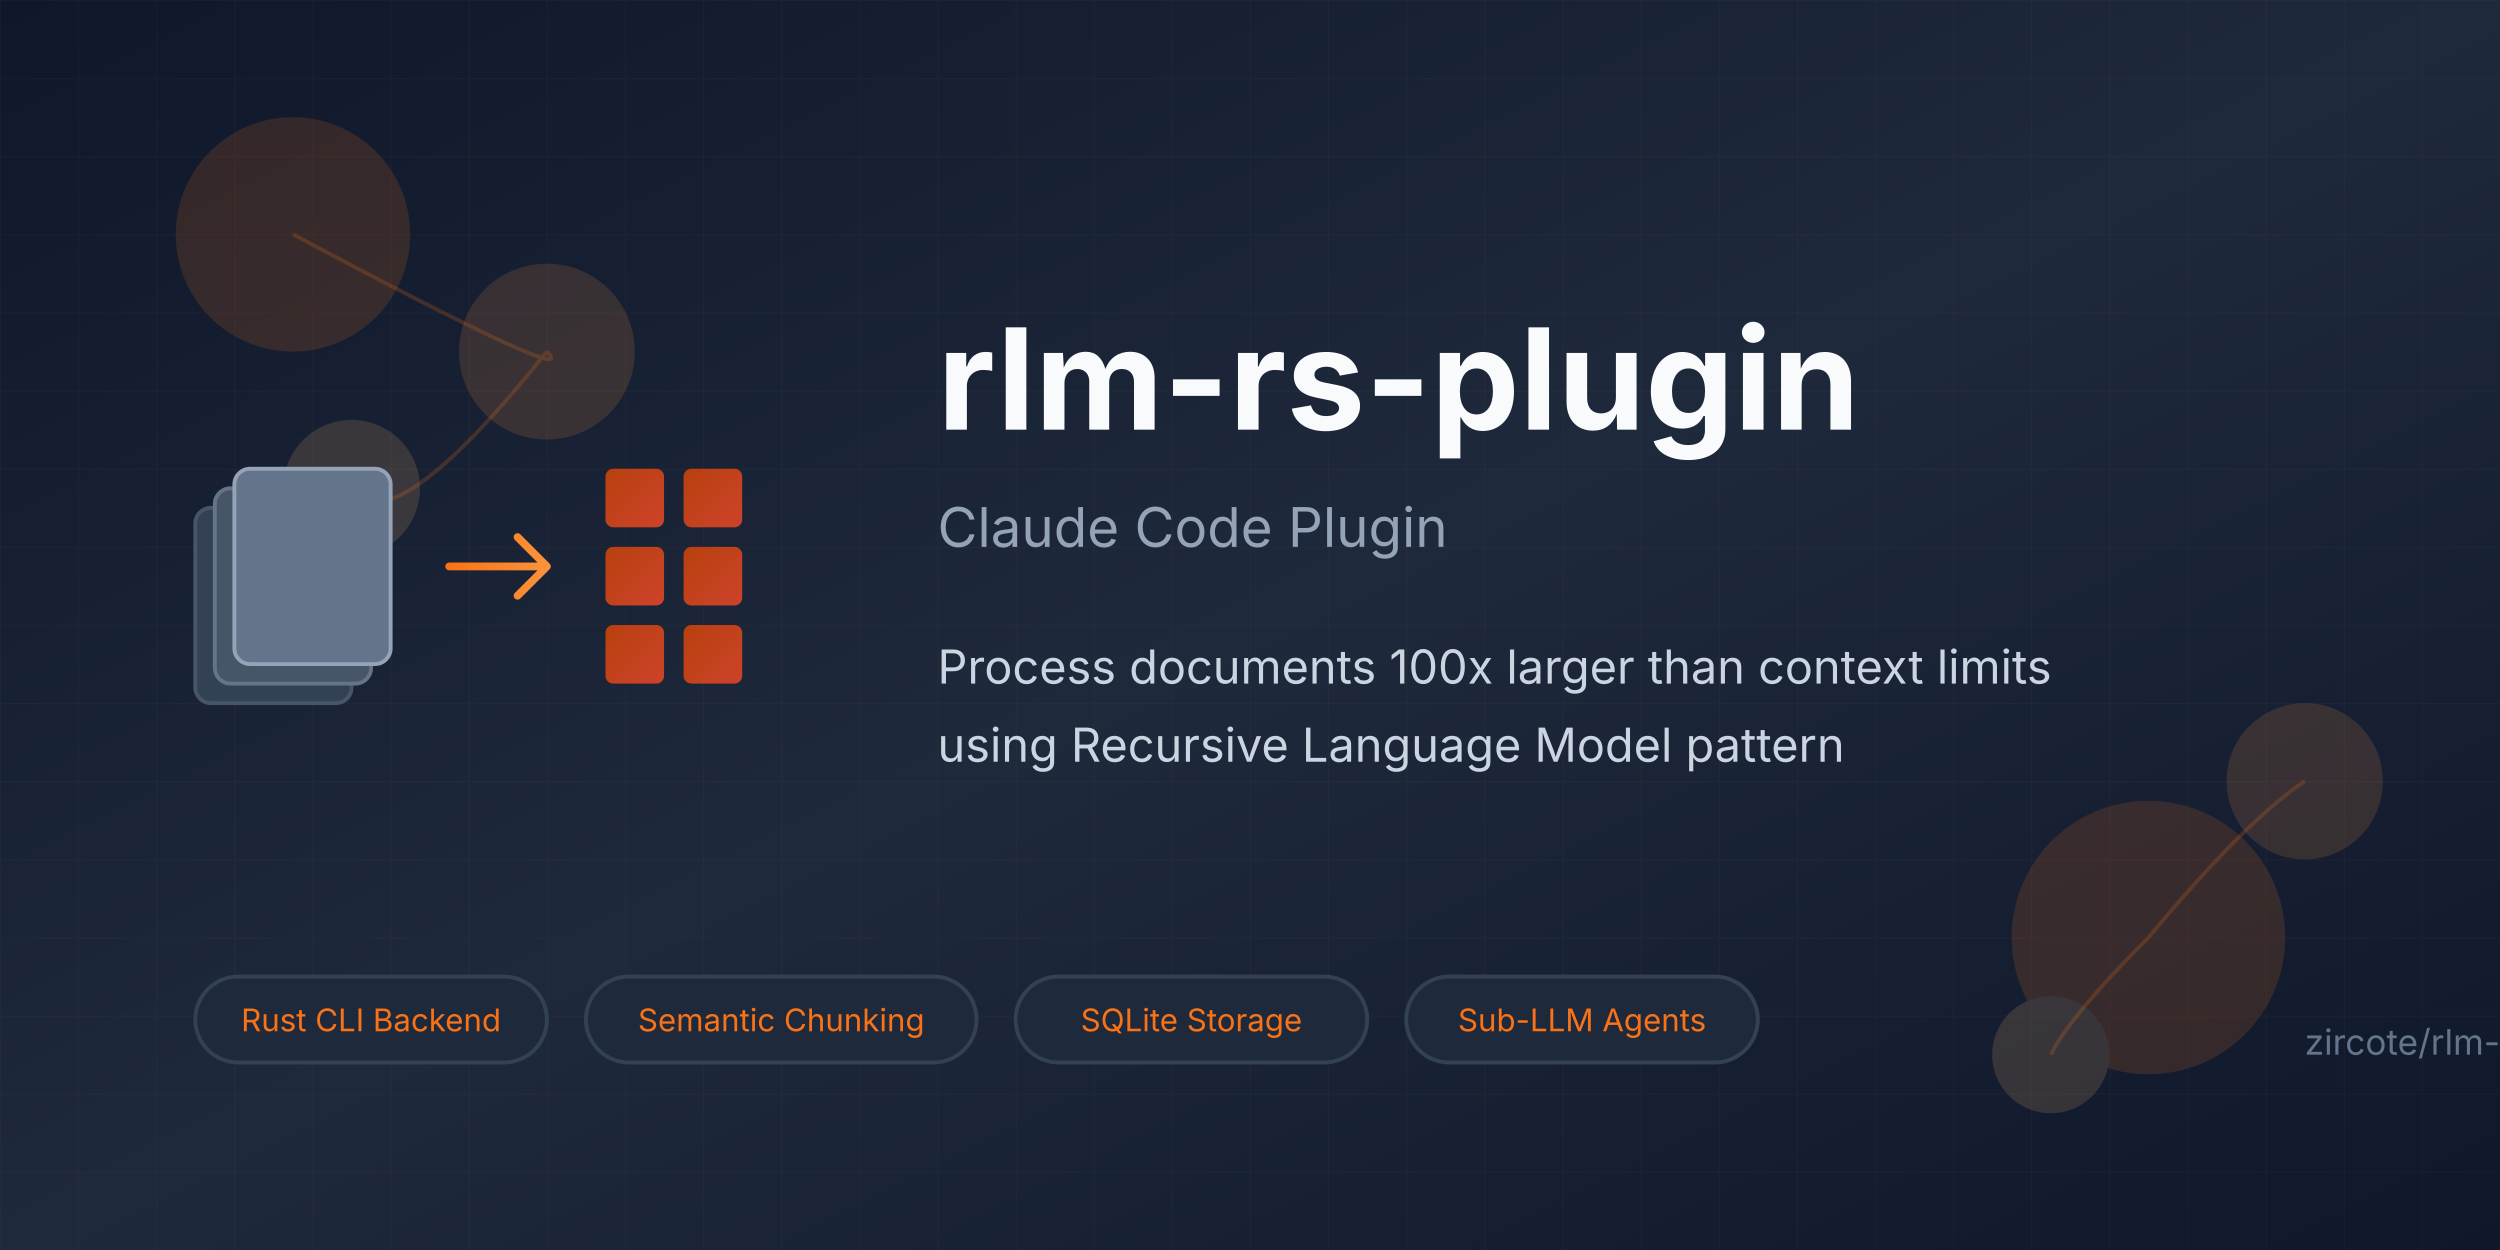
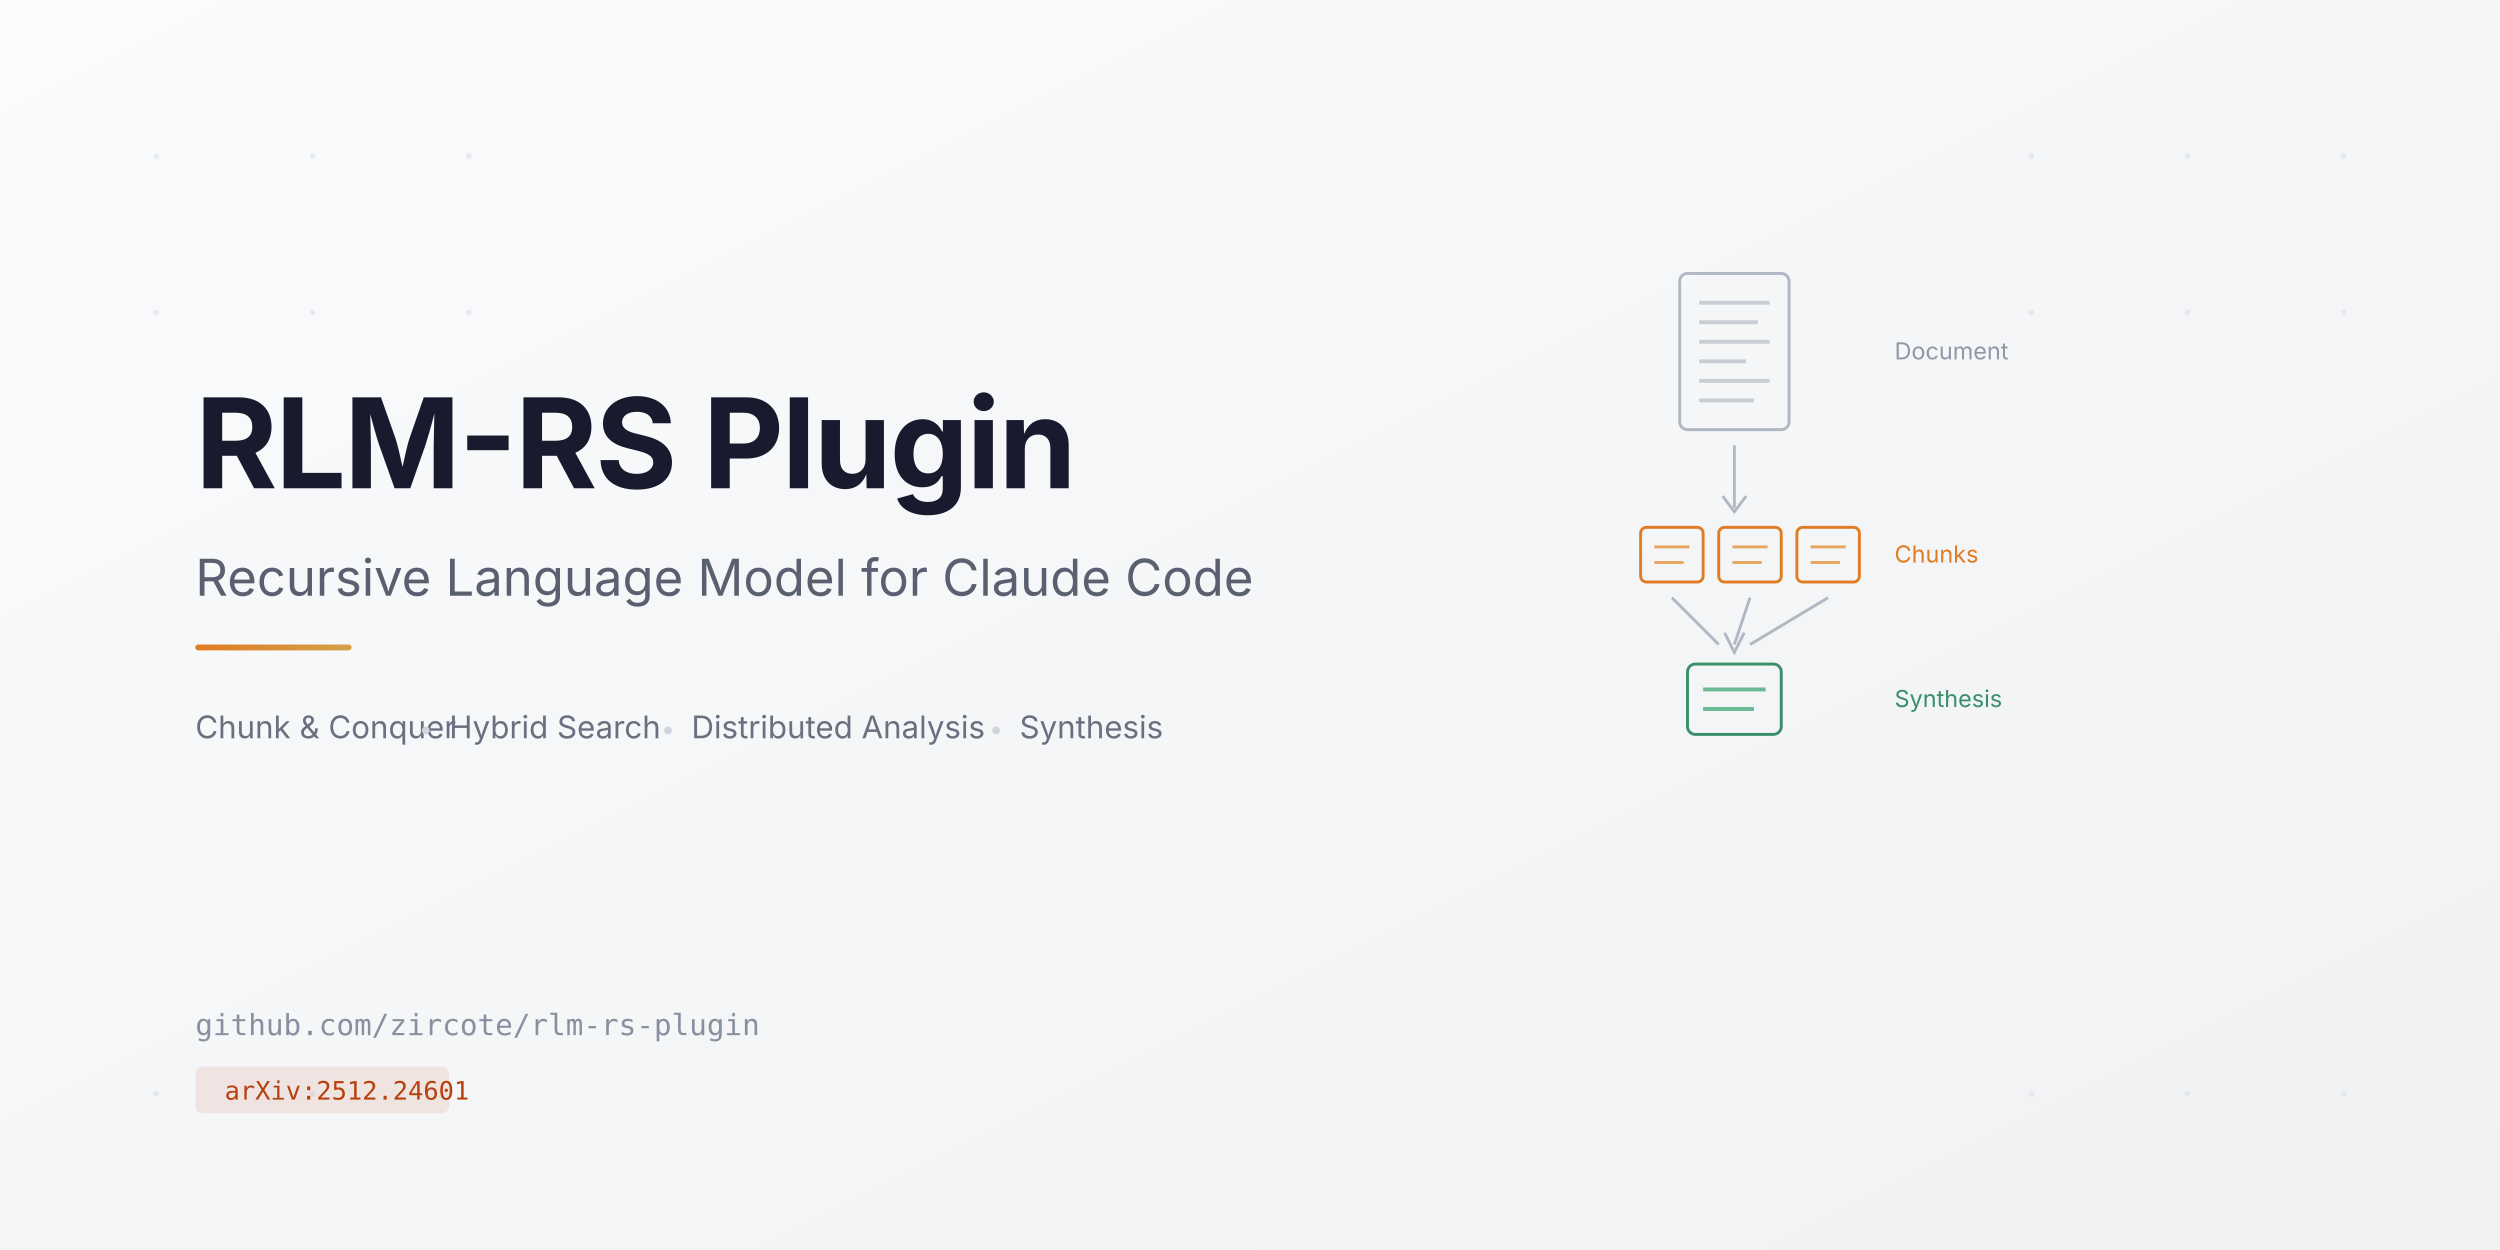
- <svg xmlns="http://www.w3.org/2000/svg" width="1280" height="640" viewBox="0 0 1280 640" fill="none">
+ <svg xmlns="http://www.w3.org/2000/svg" viewBox="0 0 1280 640" width="1280" height="640">
  <defs>
    <linearGradient id="bg" x1="0%" y1="0%" x2="100%" y2="100%">
-       <stop offset="0%" style="stop-color:#0f172a" />
-       <stop offset="50%" style="stop-color:#1e293b" />
-       <stop offset="100%" style="stop-color:#0f172a" />
+       <stop offset="0%" stop-color="#fafbfc" />
+       <stop offset="100%" stop-color="#f0f1f3" />
    </linearGradient>
    <linearGradient id="accent" x1="0%" y1="0%" x2="100%" y2="0%">
-       <stop offset="0%" style="stop-color:#f97316" />
-       <stop offset="100%" style="stop-color:#fb923c" />
-     </linearGradient>
-     <linearGradient id="rust" x1="0%" y1="0%" x2="100%" y2="100%">
-       <stop offset="0%" style="stop-color:#b7410e" />
-       <stop offset="100%" style="stop-color:#ce422b" />
+       <stop offset="0%" stop-color="#e07c24" />
+       <stop offset="100%" stop-color="#d4a04a" />
    </linearGradient>
  </defs>
  <rect width="1280" height="640" fill="url(#bg)" />
-   <g opacity="0.05">
-     <pattern id="grid" width="40" height="40" patternUnits="userSpaceOnUse">
-       <path d="M 40 0 L 0 0 0 40" fill="none" stroke="#f97316" stroke-width="1" />
-     </pattern>
-     <rect width="1280" height="640" fill="url(#grid)" />
+   <g fill="#d8dbe0" opacity="0.5">
+     <circle cx="80" cy="80" r="1.5" />
+     <circle cx="160" cy="80" r="1.5" />
+     <circle cx="240" cy="80" r="1.5" />
+     <circle cx="80" cy="160" r="1.5" />
+     <circle cx="160" cy="160" r="1.5" />
+     <circle cx="240" cy="160" r="1.5" />
+     <circle cx="1040" cy="80" r="1.5" />
+     <circle cx="1120" cy="80" r="1.5" />
+     <circle cx="1200" cy="80" r="1.5" />
+     <circle cx="1040" cy="160" r="1.5" />
+     <circle cx="1120" cy="160" r="1.5" />
+     <circle cx="1200" cy="160" r="1.5" />
+     <circle cx="1040" cy="560" r="1.5" />
+     <circle cx="1120" cy="560" r="1.5" />
+     <circle cx="1200" cy="560" r="1.5" />
+     <circle cx="80" cy="560" r="1.5" />
+     <circle cx="160" cy="560" r="1.5" />
  </g>
-   <g opacity="0.15">
-     <circle cx="150" cy="120" r="60" fill="#f97316" />
-     <circle cx="280" cy="180" r="45" fill="#fb923c" />
-     <circle cx="180" cy="250" r="35" fill="#fdba74" />
-     <circle cx="1100" cy="480" r="70" fill="#f97316" />
-     <circle cx="1180" cy="400" r="40" fill="#fb923c" />
-     <circle cx="1050" cy="540" r="30" fill="#fdba74" />
+   <g transform="translate(860, 140)">
+     <rect x="0" y="0" width="56" height="80" rx="4" fill="none" stroke="#b0b8c4" stroke-width="1.5" />
+     <line x1="10" y1="15" x2="46" y2="15" stroke="#c8cdd4" stroke-width="2" />
+     <line x1="10" y1="25" x2="40" y2="25" stroke="#c8cdd4" stroke-width="2" />
+     <line x1="10" y1="35" x2="46" y2="35" stroke="#c8cdd4" stroke-width="2" />
+     <line x1="10" y1="45" x2="34" y2="45" stroke="#c8cdd4" stroke-width="2" />
+     <line x1="10" y1="55" x2="46" y2="55" stroke="#c8cdd4" stroke-width="2" />
+     <line x1="10" y1="65" x2="38" y2="65" stroke="#c8cdd4" stroke-width="2" />
+     <line x1="28" y1="88" x2="28" y2="120" stroke="#b0b8c4" stroke-width="1.5" />
+     <polyline points="22,114 28,122 34,114" fill="none" stroke="#b0b8c4" stroke-width="1.5" />
+     <rect x="-20" y="130" width="32" height="28" rx="3" fill="none" stroke="#e07c24" stroke-width="1.5" />
+     <line x1="-13" y1="140" x2="5" y2="140" stroke="#e8a560" stroke-width="1.5" />
+     <line x1="-13" y1="148" x2="2" y2="148" stroke="#e8a560" stroke-width="1.5" />
+     <rect x="20" y="130" width="32" height="28" rx="3" fill="none" stroke="#e07c24" stroke-width="1.5" />
+     <line x1="27" y1="140" x2="45" y2="140" stroke="#e8a560" stroke-width="1.5" />
+     <line x1="27" y1="148" x2="42" y2="148" stroke="#e8a560" stroke-width="1.5" />
+     <rect x="60" y="130" width="32" height="28" rx="3" fill="none" stroke="#e07c24" stroke-width="1.5" />
+     <line x1="67" y1="140" x2="85" y2="140" stroke="#e8a560" stroke-width="1.5" />
+     <line x1="67" y1="148" x2="82" y2="148" stroke="#e8a560" stroke-width="1.5" />
+     <line x1="-4" y1="166" x2="20" y2="190" stroke="#b0b8c4" stroke-width="1.5" />
+     <line x1="36" y1="166" x2="28" y2="190" stroke="#b0b8c4" stroke-width="1.5" />
+     <line x1="76" y1="166" x2="36" y2="190" stroke="#b0b8c4" stroke-width="1.5" />
+     <polyline points="23,184 28,194 33,184" fill="none" stroke="#b0b8c4" stroke-width="1.5" />
+     <rect x="4" y="200" width="48" height="36" rx="4" fill="none" stroke="#3a8f6a" stroke-width="1.5" />
+     <line x1="12" y1="213" x2="44" y2="213" stroke="#6ab894" stroke-width="2" />
+     <line x1="12" y1="223" x2="38" y2="223" stroke="#6ab894" stroke-width="2" />
+     <text x="110" y="44" font-family="system-ui, -apple-system, sans-serif" font-size="12" fill="#9098a8">Document</text>
+     <text x="110" y="148" font-family="system-ui, -apple-system, sans-serif" font-size="12" fill="#e07c24">Chunks</text>
+     <text x="110" y="222" font-family="system-ui, -apple-system, sans-serif" font-size="12" fill="#3a8f6a">Synthesis</text>
  </g>
-   <g stroke="#f97316" stroke-width="2" opacity="0.2">
-     <path d="M 150 120 Q 300 200 280 180" />
-     <path d="M 280 180 Q 200 280 180 250" />
-     <path d="M 1100 480 Q 1150 420 1180 400" />
-     <path d="M 1100 480 Q 1060 520 1050 540" />
+   <text x="100" y="250" font-family="system-ui, -apple-system, 'Segoe UI', sans-serif" font-size="64" font-weight="700" fill="#1a1a2e" letter-spacing="-1">RLM-RS Plugin</text>
+   <text x="100" y="305" font-family="system-ui, -apple-system, 'Segoe UI', sans-serif" font-size="26" fill="#5a6070">Recursive Language Model for Claude Code</text>
+   <rect x="100" y="330" width="80" height="3" rx="1.5" fill="url(#accent)" />
+   <g font-family="system-ui, -apple-system, 'Segoe UI', sans-serif" font-size="16" fill="#6a7080">
+     <text x="100" y="378">Chunk &amp; Conquer</text>
+     <circle cx="218" cy="374" r="2" fill="#d0d4da" />
+     <text x="230" y="378">Hybrid Search</text>
+     <circle cx="342" cy="374" r="2" fill="#d0d4da" />
+     <text x="354" y="378">Distributed Analysis</text>
+     <circle cx="510" cy="374" r="2" fill="#d0d4da" />
+     <text x="522" y="378">Synthesis</text>
  </g>
-   <g transform="translate(100, 180)">
-     <g transform="translate(0, 60)">
-       <rect x="0" y="20" width="80" height="100" rx="8" fill="#334155" stroke="#475569" stroke-width="2" />
-       <rect x="10" y="10" width="80" height="100" rx="8" fill="#475569" stroke="#64748b" stroke-width="2" />
-       <rect x="20" y="0" width="80" height="100" rx="8" fill="#64748b" stroke="#94a3b8" stroke-width="2" />
-       <path d="M 130 50 L 180 50 L 165 35 M 180 50 L 165 65" stroke="url(#accent)" stroke-width="4" stroke-linecap="round" stroke-linejoin="round" fill="none" />
-       <g transform="translate(210, 0)">
-         <rect x="0" y="0" width="30" height="30" rx="4" fill="url(#rust)" />
-         <rect x="40" y="0" width="30" height="30" rx="4" fill="url(#rust)" />
-         <rect x="0" y="40" width="30" height="30" rx="4" fill="url(#rust)" />
-         <rect x="40" y="40" width="30" height="30" rx="4" fill="url(#rust)" />
-         <rect x="0" y="80" width="30" height="30" rx="4" fill="url(#rust)" />
-         <rect x="40" y="80" width="30" height="30" rx="4" fill="url(#rust)" />
-       </g>
-     </g>
-     <text x="380" y="40" font-family="system-ui, -apple-system, sans-serif" font-size="72" font-weight="bold" fill="#f8fafc">rlm-rs-plugin</text>
-     <text x="380" y="100" font-family="system-ui, -apple-system, sans-serif" font-size="28" fill="#94a3b8">Claude Code Plugin</text>
-     <text x="380" y="170" font-family="system-ui, -apple-system, sans-serif" font-size="24" fill="#cbd5e1">Process documents 100x larger than context limits</text>
-     <text x="380" y="210" font-family="system-ui, -apple-system, sans-serif" font-size="24" fill="#cbd5e1">using Recursive Language Model pattern</text>
-   </g>
-   <g transform="translate(100, 500)">
-     <rect x="0" y="0" width="180" height="44" rx="22" fill="#1e293b" stroke="#334155" stroke-width="2" />
-     <text x="90" y="28" font-family="system-ui, -apple-system, sans-serif" font-size="16" fill="#f97316" text-anchor="middle">Rust CLI Backend</text>
-     <rect x="200" y="0" width="200" height="44" rx="22" fill="#1e293b" stroke="#334155" stroke-width="2" />
-     <text x="300" y="28" font-family="system-ui, -apple-system, sans-serif" font-size="16" fill="#f97316" text-anchor="middle">Semantic Chunking</text>
-     <rect x="420" y="0" width="180" height="44" rx="22" fill="#1e293b" stroke="#334155" stroke-width="2" />
-     <text x="510" y="28" font-family="system-ui, -apple-system, sans-serif" font-size="16" fill="#f97316" text-anchor="middle">SQLite Storage</text>
-     <rect x="620" y="0" width="180" height="44" rx="22" fill="#1e293b" stroke="#334155" stroke-width="2" />
-     <text x="710" y="28" font-family="system-ui, -apple-system, sans-serif" font-size="16" fill="#f97316" text-anchor="middle">Sub-LLM Agents</text>
-   </g>
-   <g transform="translate(1180, 540)">
-     <text font-family="system-ui, -apple-system, sans-serif" font-size="18" fill="#64748b">zircote/rlm-rs-plugin</text>
-   </g>
+   <text x="100" y="530" font-family="ui-monospace, 'SF Mono', monospace" font-size="15" fill="#8890a0">github.com/zircote/rlm-rs-plugin</text>
+   <rect x="100" y="546" width="130" height="24" rx="4" fill="#b7410e" opacity="0.1" />
+   <text x="115" y="563" font-family="ui-monospace, 'SF Mono', monospace" font-size="13" fill="#b7410e">arXiv:2512.24601</text>
</svg>
